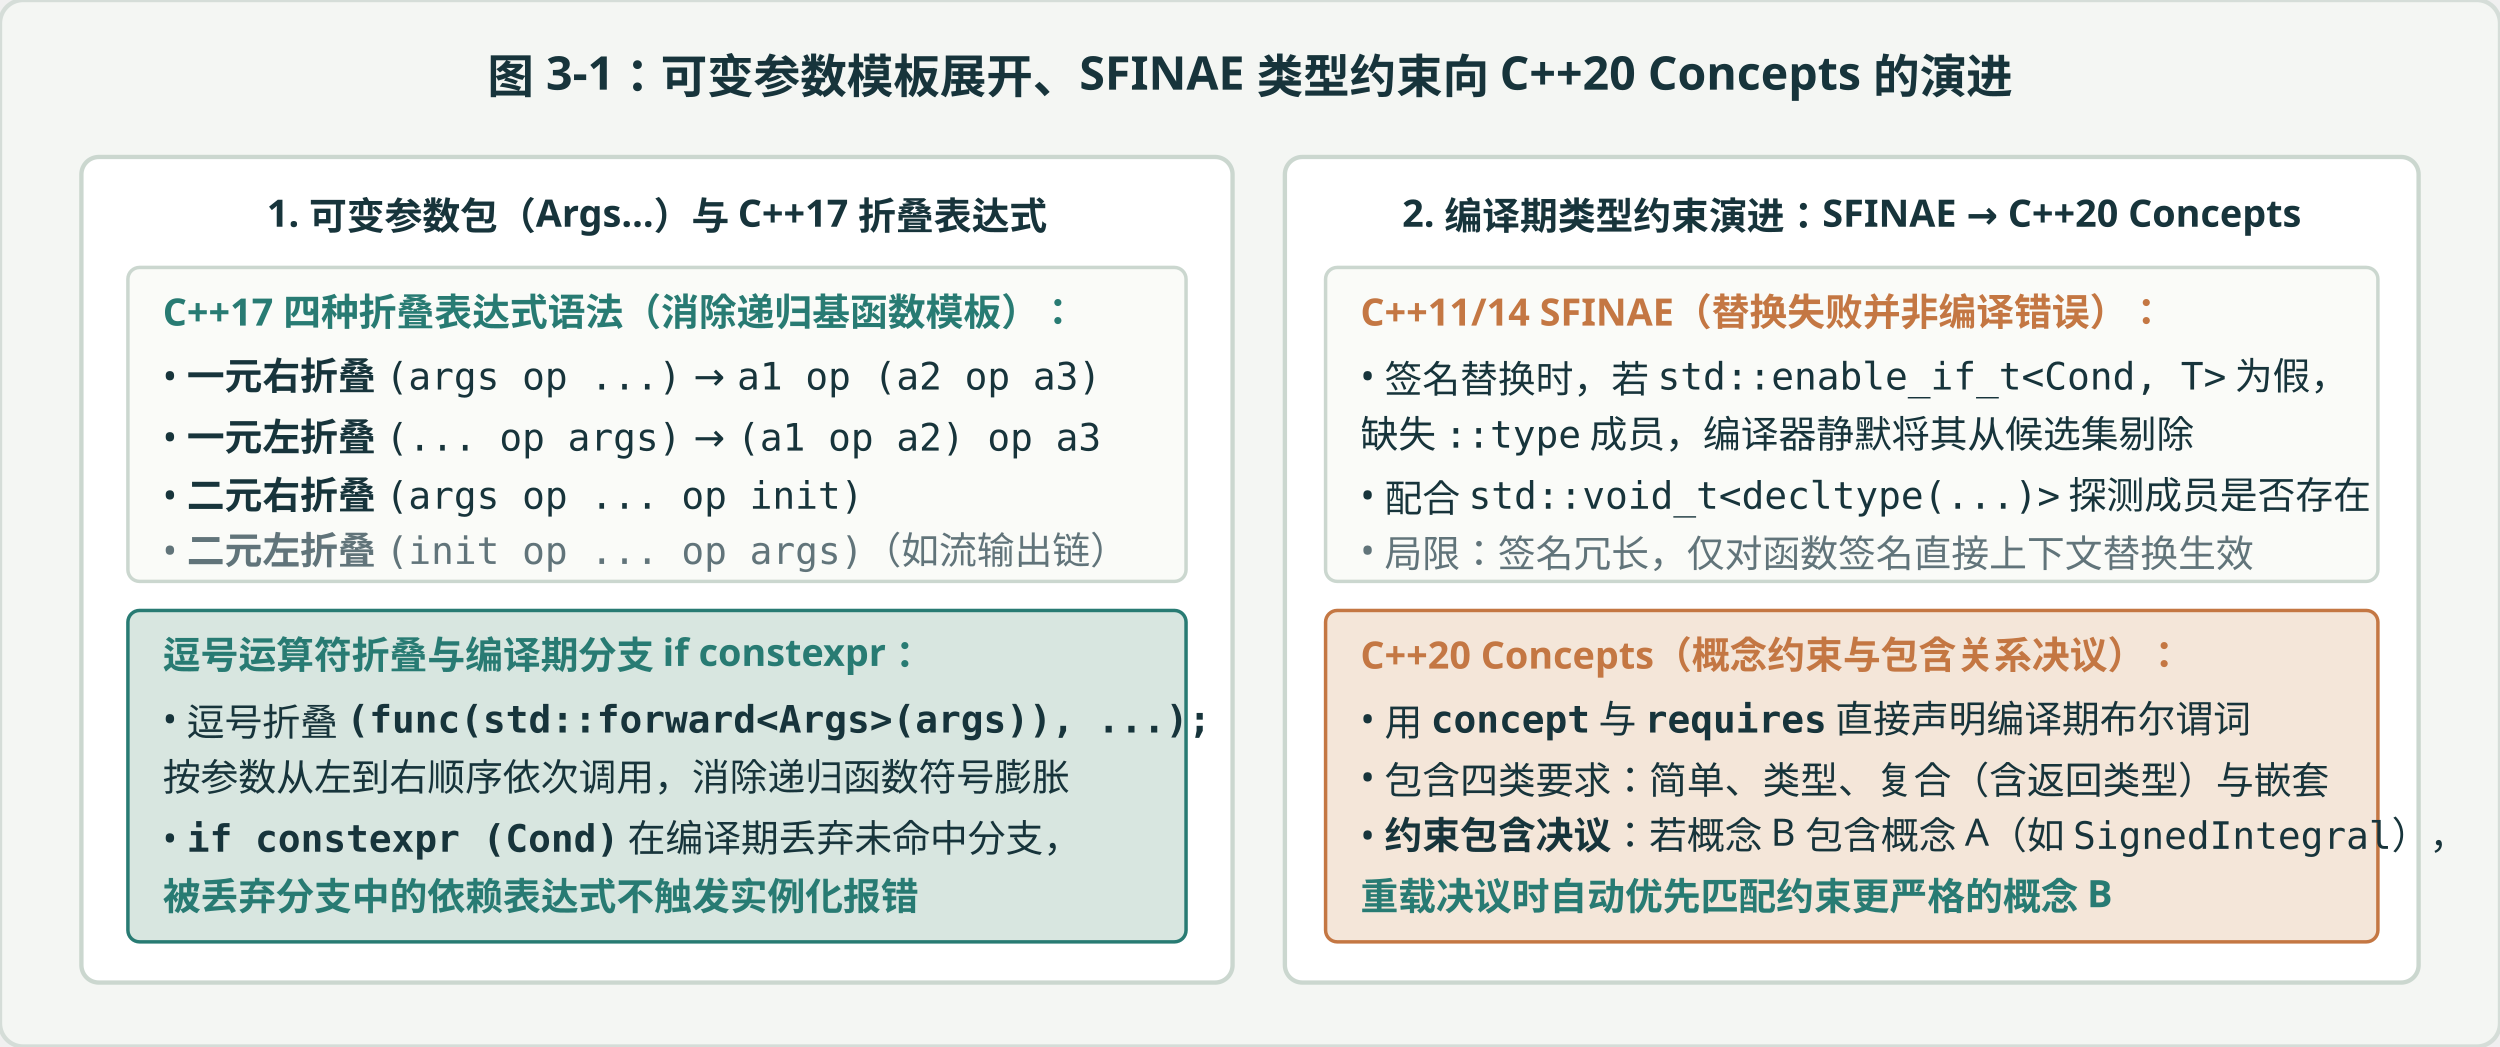
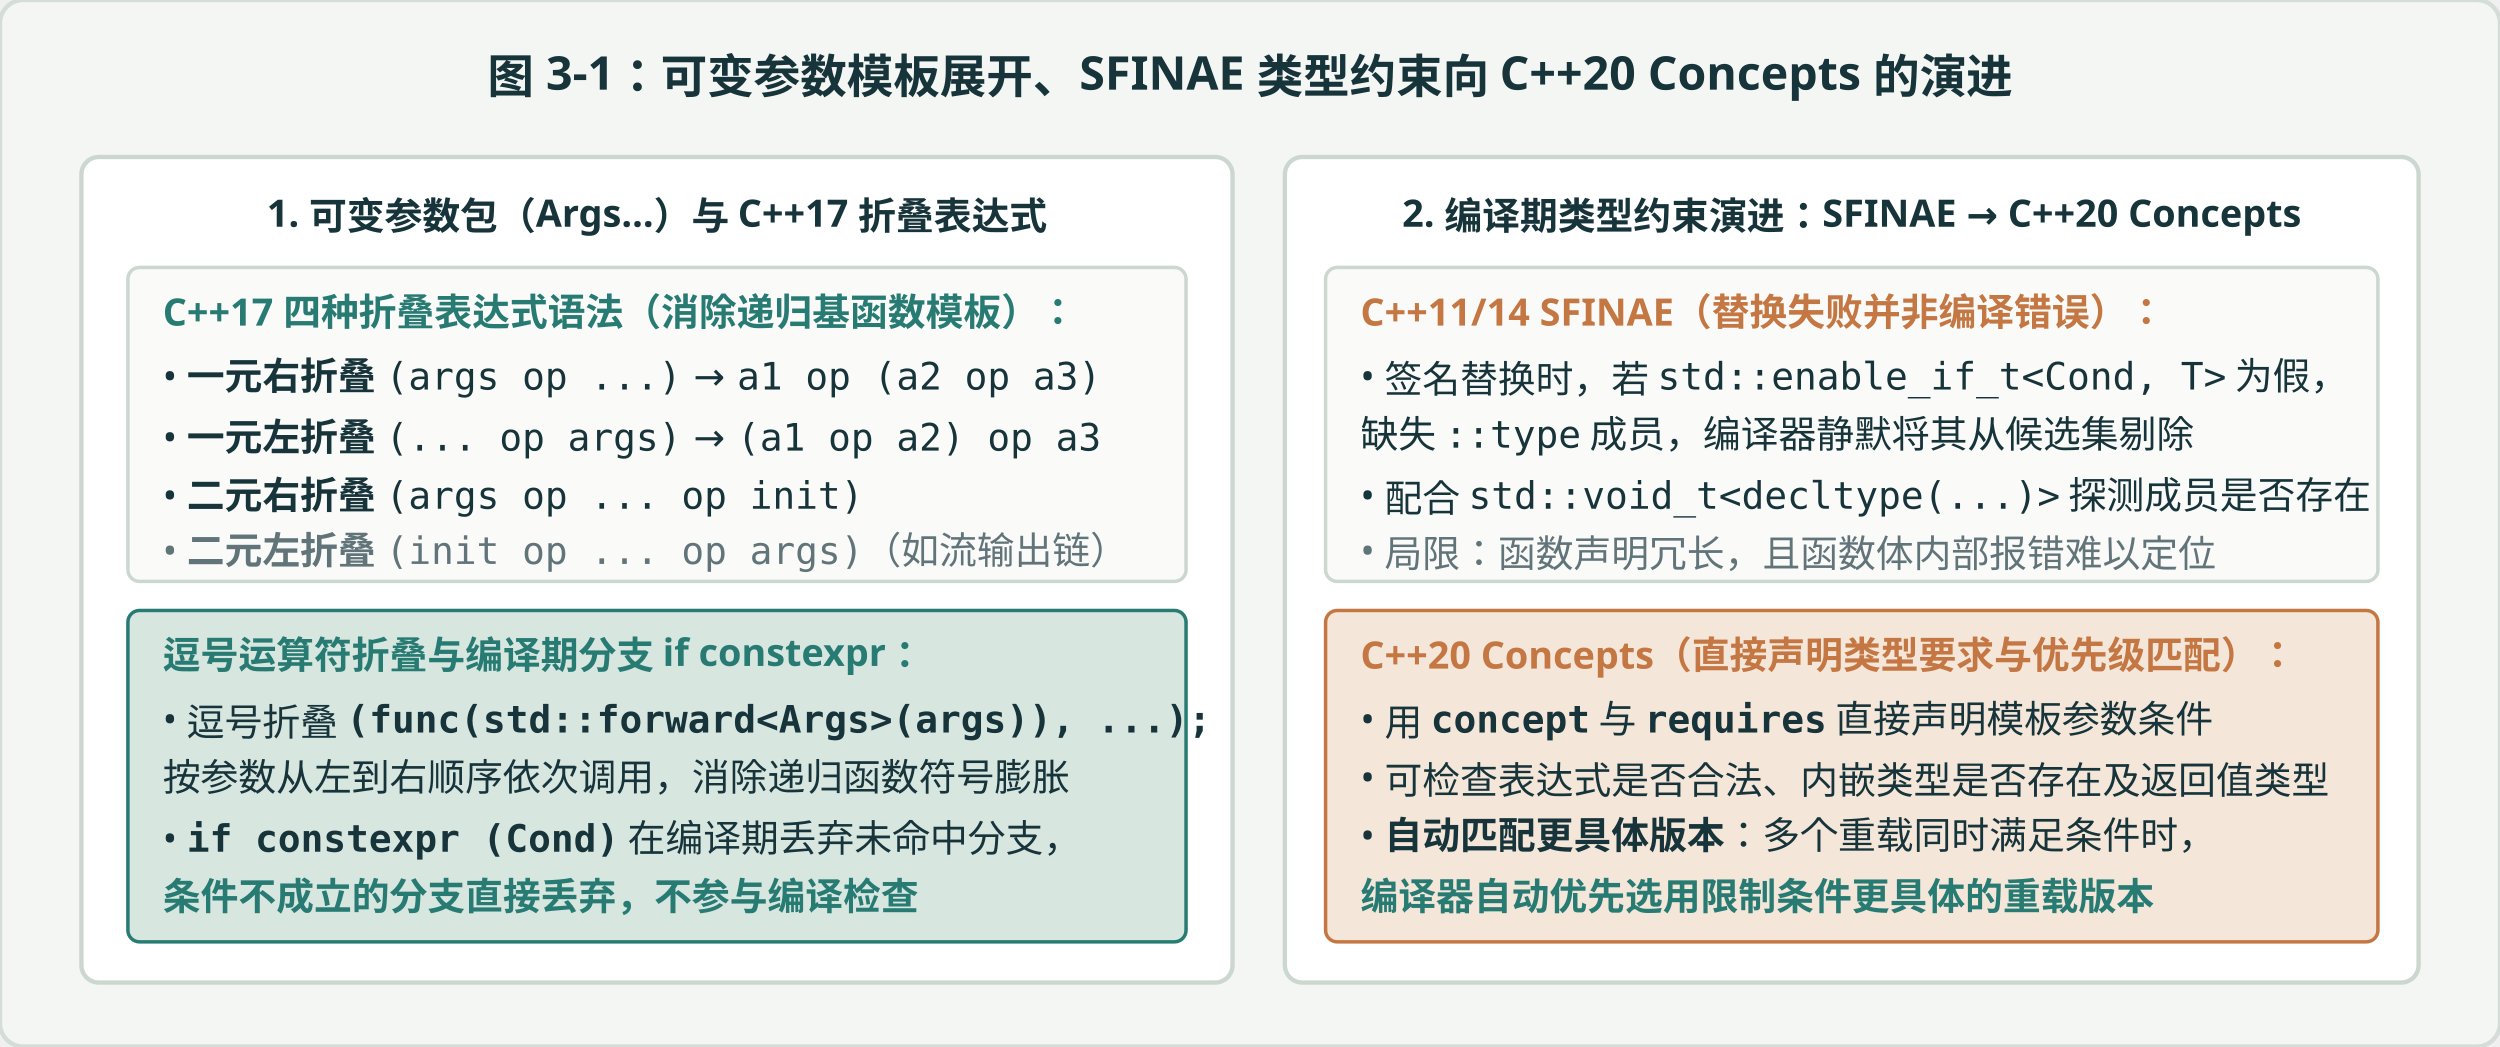
<svg xmlns="http://www.w3.org/2000/svg" viewBox="0 0 860 360" font-family="'Microsoft YaHei', 'Noto Sans SC', sans-serif">
  <rect width="860" height="360" rx="8" fill="#F4F6F3" stroke="#D5DDD8" stroke-width="1.5" />
  <text x="430" y="32" text-anchor="middle" font-size="16" font-weight="700" fill="#17343B">图 3-1：可变参数模板展开、SFINAE 类型约束向 C++20 Concepts 的演进</text>
  <rect x="28" y="54" width="396" height="284" rx="6" fill="#FFFFFF" stroke="#CBD7CF" stroke-width="1.5" />
  <text x="226" y="78" text-anchor="middle" font-size="13" font-weight="700" fill="#17343B">1. 可变参数包（Args...）与 C++17 折叠表达式</text>
  <g font-size="13">
    <rect x="44" y="92" width="364" height="108" rx="4" fill="#FAFBF8" stroke="#CBD7CF" stroke-width="1.2" />
    <text x="56" y="112" fill="#287B73" font-weight="700">C++17 四种折叠表达式语法（消除递归基函数模板）：</text>
    <text x="56" y="134" fill="#17343B">• <tspan font-weight="700">一元右折叠</tspan>
      <tspan font-family="Consolas, monospace">(args op ...)</tspan> → <tspan font-family="Consolas, monospace">a1 op (a2 op a3)</tspan>
    </text>
    <text x="56" y="155" fill="#17343B">• <tspan font-weight="700">一元左折叠</tspan>
      <tspan font-family="Consolas, monospace">(... op args)</tspan> → <tspan font-family="Consolas, monospace">(a1 op a2) op a3</tspan>
    </text>
    <text x="56" y="175" fill="#17343B">• <tspan font-weight="700">二元右折叠</tspan>
      <tspan font-family="Consolas, monospace">(args op ... op init)</tspan>
    </text>
    <text x="56" y="194" fill="#61747A">• <tspan font-weight="700">二元左折叠</tspan>
      <tspan font-family="Consolas, monospace">(init op ... op args)</tspan>（如流输出链）</text>
    <rect x="44" y="210" width="364" height="114" rx="4" fill="#D8E6E0" stroke="#287B73" stroke-width="1.2" />
    <text x="56" y="230" fill="#287B73" font-weight="700">逗号运算符折叠与编译期分支 if constexpr：</text>
    <text x="56" y="252" fill="#17343B">• 逗号折叠 <tspan font-weight="700" font-family="Consolas, monospace">(func(std::forward&lt;Args&gt;(args)), ...);</tspan>
    </text>
    <text x="56" y="272" fill="#17343B">  按参数从左到右顺序依次调用，消除递归函数符号膨胀</text>
    <text x="56" y="293" fill="#17343B">• <tspan font-weight="700" font-family="Consolas, monospace">if constexpr (Cond)</tspan> 在编译期丢弃未命中分支，</text>
-     <text x="56" y="313" fill="#287B73" font-weight="700">  被丢弃分支中的依赖表达式不触发实例化报错</text>
+     <text x="56" y="313" fill="#287B73" font-weight="700">  条件不成立的分支直接丢弃，不参与编译检查</text>
  </g>
  <rect x="442" y="54" width="390" height="284" rx="6" fill="#FFFFFF" stroke="#CBD7CF" stroke-width="1.5" />
  <text x="637" y="78" text-anchor="middle" font-size="13" font-weight="700" fill="#17343B">2. 编译期类型约束演进：SFINAE → C++20 Concepts</text>
  <g font-size="13">
    <rect x="456" y="92" width="362" height="108" rx="4" fill="#FAFBF8" stroke="#CBD7CF" stroke-width="1.2" />
    <text x="468" y="112" fill="#C47743" font-weight="700">C++11/14 SFINAE（替换失败并非编译错误）：</text>
    <text x="468" y="134" fill="#17343B">• 签名替换时，若 <tspan font-family="Consolas, monospace">std::enable_if_t&lt;Cond, T&gt;</tspan> 为假，</text>
    <text x="468" y="154" fill="#17343B">  缺失 <tspan font-family="Consolas, monospace">::type</tspan> 成员，编译器静默将其从候选集剔除</text>
    <text x="468" y="175" fill="#17343B">• 配合 <tspan font-family="Consolas, monospace">std::void_t&lt;decltype(...)&gt;</tspan> 探测成员是否存在</text>
-     <text x="468" y="194" fill="#61747A">• 局限：签名冗长，仅对函数签名直接上下文替换生效</text>
+     <text x="468" y="194" fill="#61747A">• 局限：函数声明冗长，且函数体内部报错难以定位</text>
    <rect x="456" y="210" width="362" height="114" rx="4" fill="#F4E6D9" stroke="#C47743" stroke-width="1.2" />
-     <text x="468" y="230" fill="#C47743" font-weight="700">C++20 Concepts（概念约束与包含关系决议）：</text>
-     <text x="468" y="252" fill="#17343B">• 用 <tspan font-weight="700" font-family="Consolas, monospace">concept</tspan> 与 <tspan font-weight="700" font-family="Consolas, monospace">requires</tspan> 直接声明编译期布尔谓词</text>
-     <text x="468" y="272" fill="#17343B">• 包含四类要求：简单、类型、复合（含返回类型）与嵌套</text>
-     <text x="468" y="292" fill="#17343B">• <tspan font-weight="700">约束包含决议</tspan>：若概念 B 包含概念 A（如 <tspan font-family="Consolas, monospace">SignedIntegral</tspan>），</text>
-     <text x="468" y="313" fill="#287B73" font-weight="700">  重载决议时自动优先匹配约束更严格的概念 B</text>
+     <text x="468" y="230" fill="#C47743" font-weight="700">C++20 Concepts（直接声明类型要求与优先级匹配）：</text>
+     <text x="468" y="252" fill="#17343B">• 用 <tspan font-weight="700" font-family="Consolas, monospace">concept</tspan> 与 <tspan font-weight="700" font-family="Consolas, monospace">requires</tspan> 直接声明模板参数条件</text>
+     <text x="468" y="272" fill="#17343B">• 可检查表达式是否合法、内嵌类型是否存在及返回值类型</text>
+     <text x="468" y="292" fill="#17343B">• <tspan font-weight="700">自动匹配更具体版本</tspan>：多个重载同时满足条件时，</text>
+     <text x="468" y="313" fill="#287B73" font-weight="700">  编译器自动优先选用限制条件更具体的重载版本</text>
  </g>
</svg>
